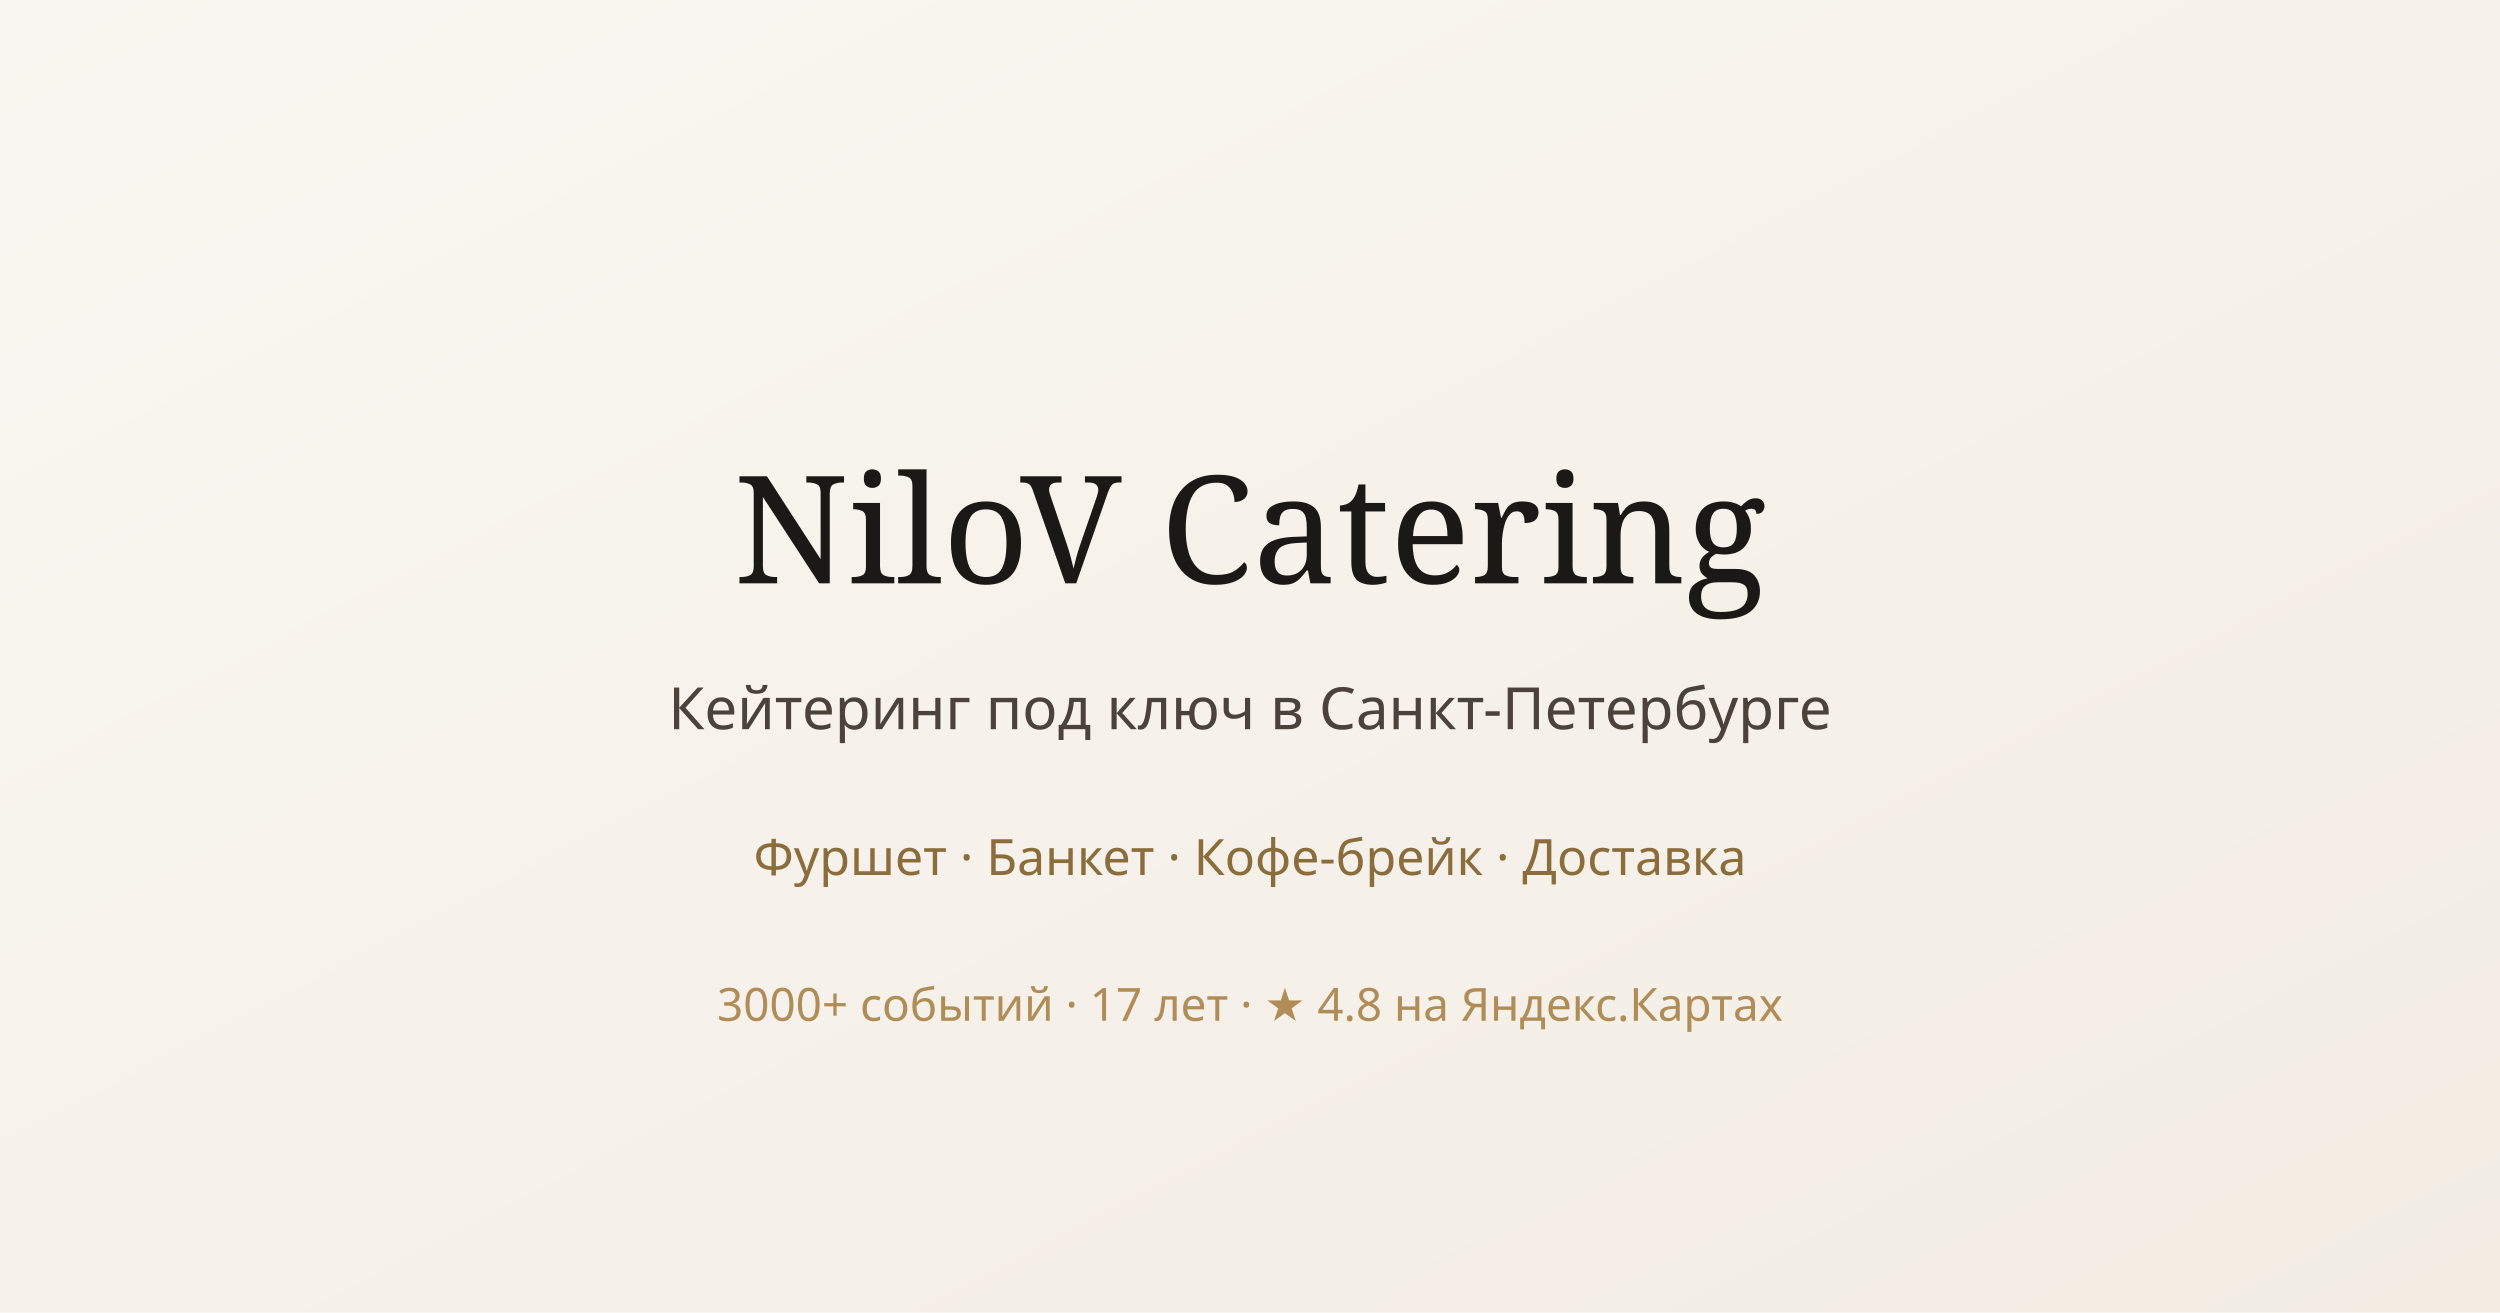
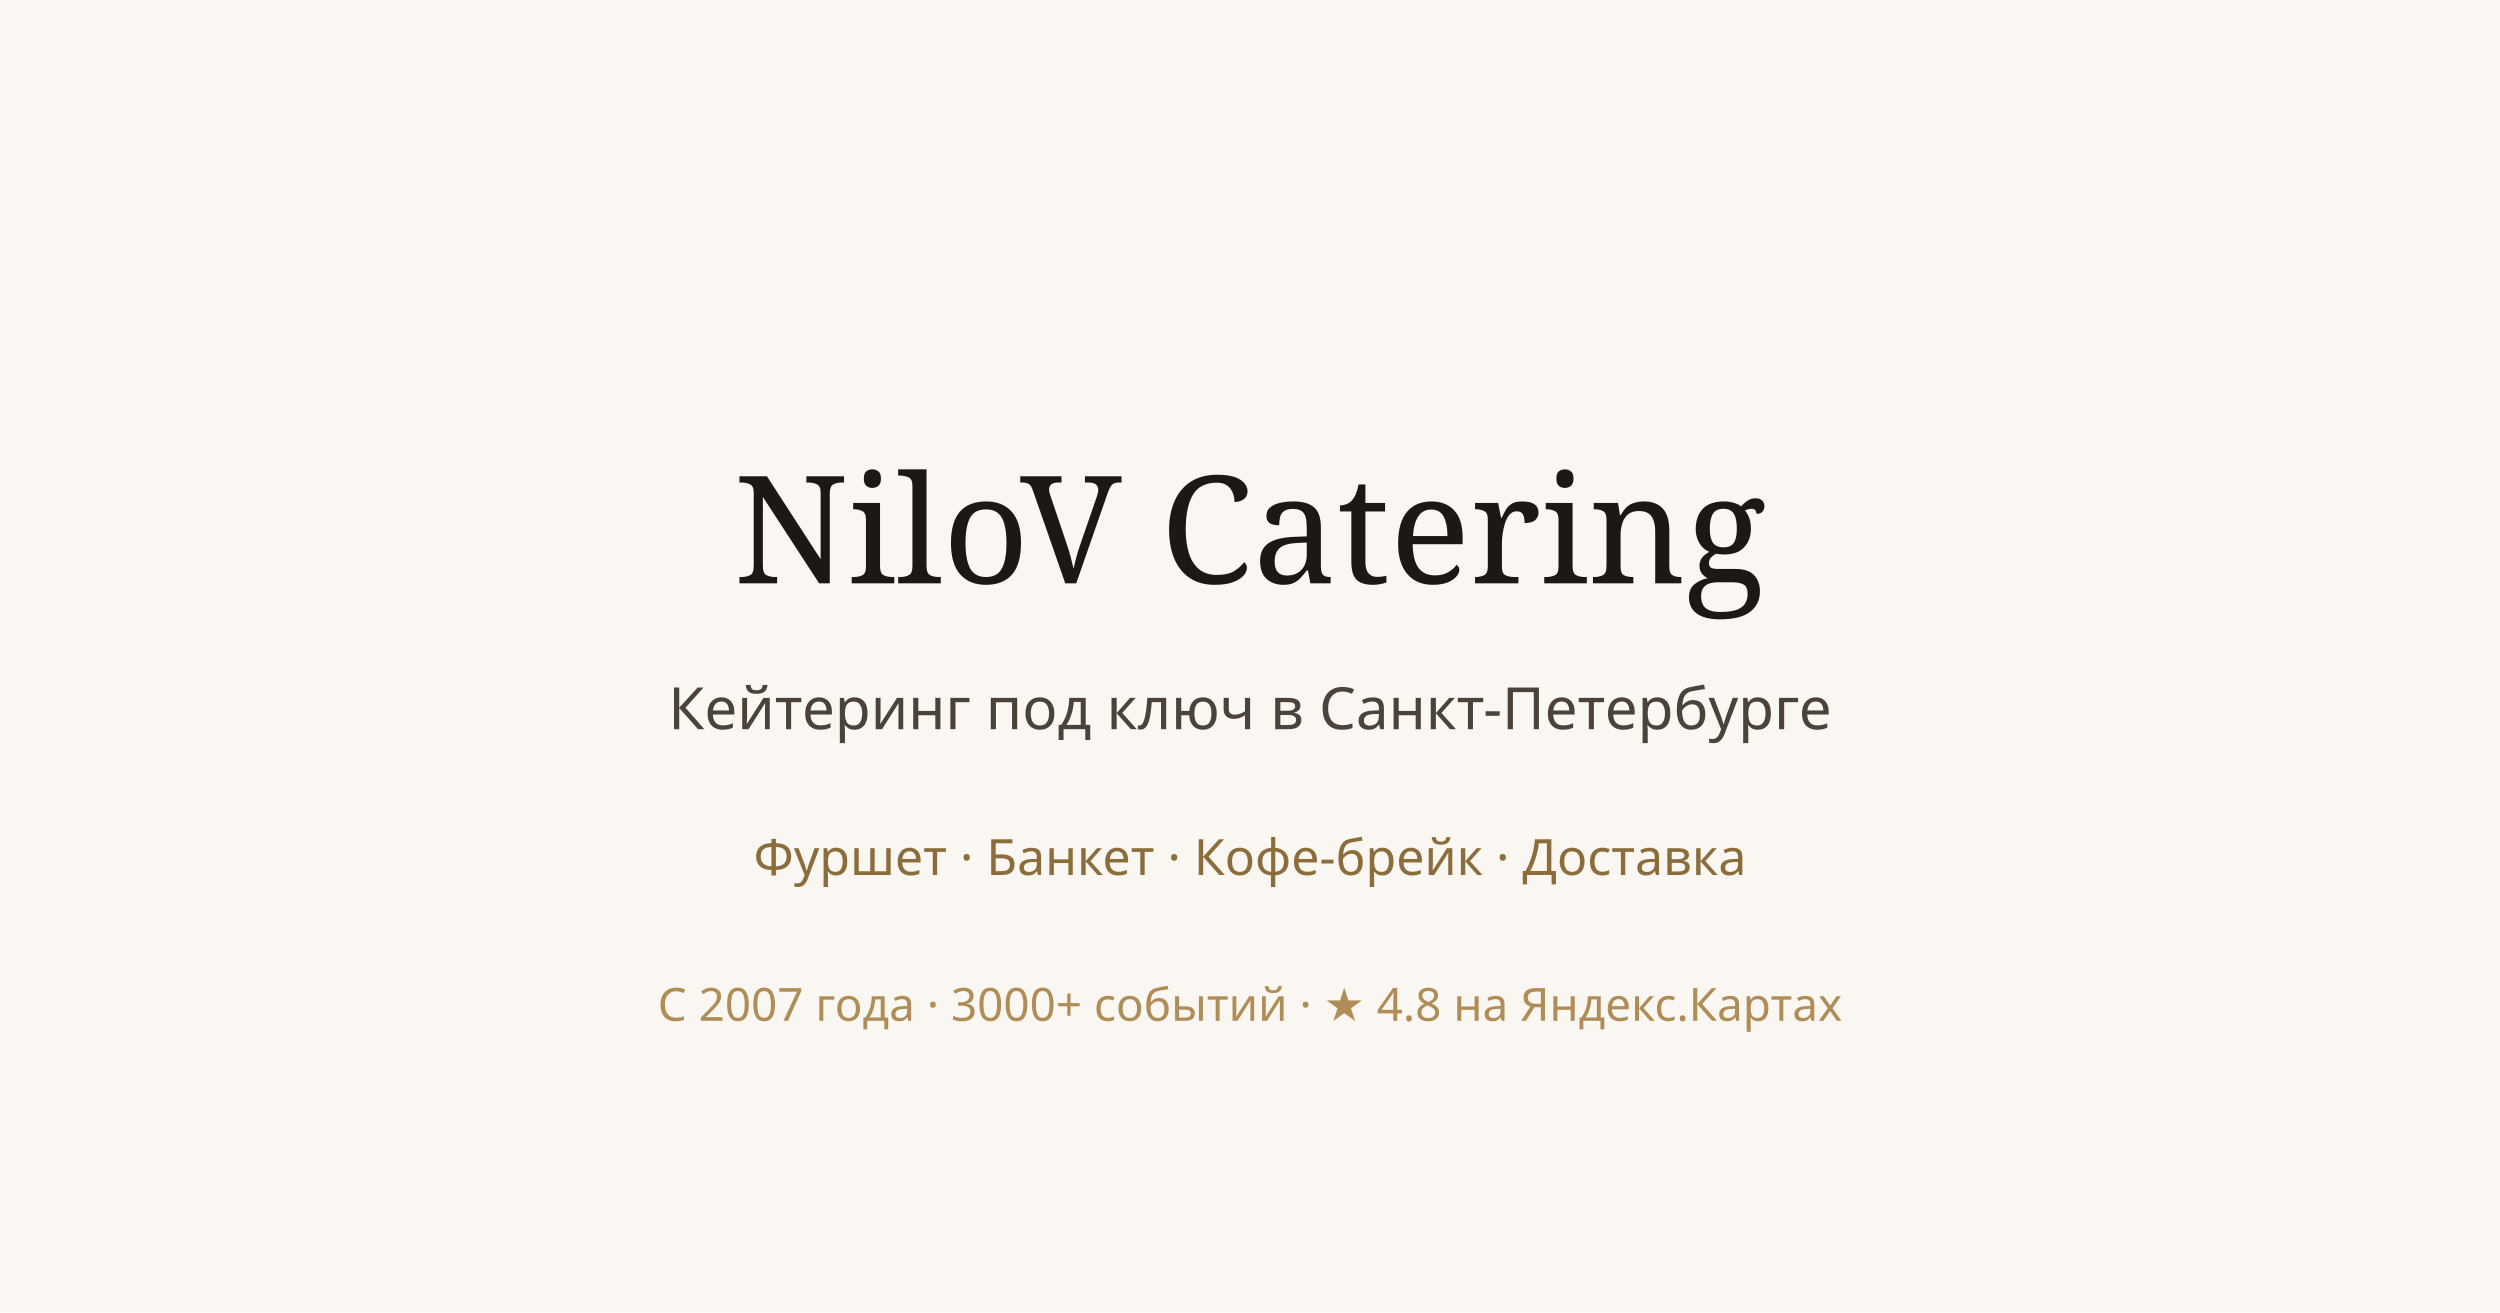
<svg xmlns="http://www.w3.org/2000/svg" width="1200" height="630" viewBox="0 0 1200 630">
  <rect width="1200" height="630" fill="#FAF7F2" />
-   <rect x="0" y="0" width="1200" height="630" fill="url(#grad)" />
-   <defs>
-     <linearGradient id="grad" x1="0" y1="0" x2="1" y2="1">
-       <stop offset="0%" stop-color="#FAF7F2" stop-opacity="1" />
-       <stop offset="100%" stop-color="#F2ECE3" stop-opacity="1" />
-     </linearGradient>
-   </defs>
  <text x="600" y="280" font-family="Georgia, serif" font-size="72" font-weight="500" fill="#1C1815" text-anchor="middle">NiloV Catering</text>
  <text x="600" y="350" font-family="system-ui, sans-serif" font-size="28" fill="#4A423B" text-anchor="middle">Кейтеринг под ключ в Санкт-Петербурге</text>
  <text x="600" y="420" font-family="system-ui, sans-serif" font-size="24" fill="#8A6D3B" text-anchor="middle">Фуршет · Банкет · Кофе-брейк · Доставка</text>
-   <text x="600" y="490" font-family="system-ui, sans-serif" font-size="22" fill="#B08D57" text-anchor="middle">3000+ событий · 17 лет · ★ 4.8 на Яндекс.Картах</text>
+   <text x="600" y="490" font-family="system-ui, sans-serif" font-size="22" fill="#B08D57" text-anchor="middle">С 2007 года · 3000+ событий · ★ 4.8 на Яндекс.Картах</text>
</svg>
